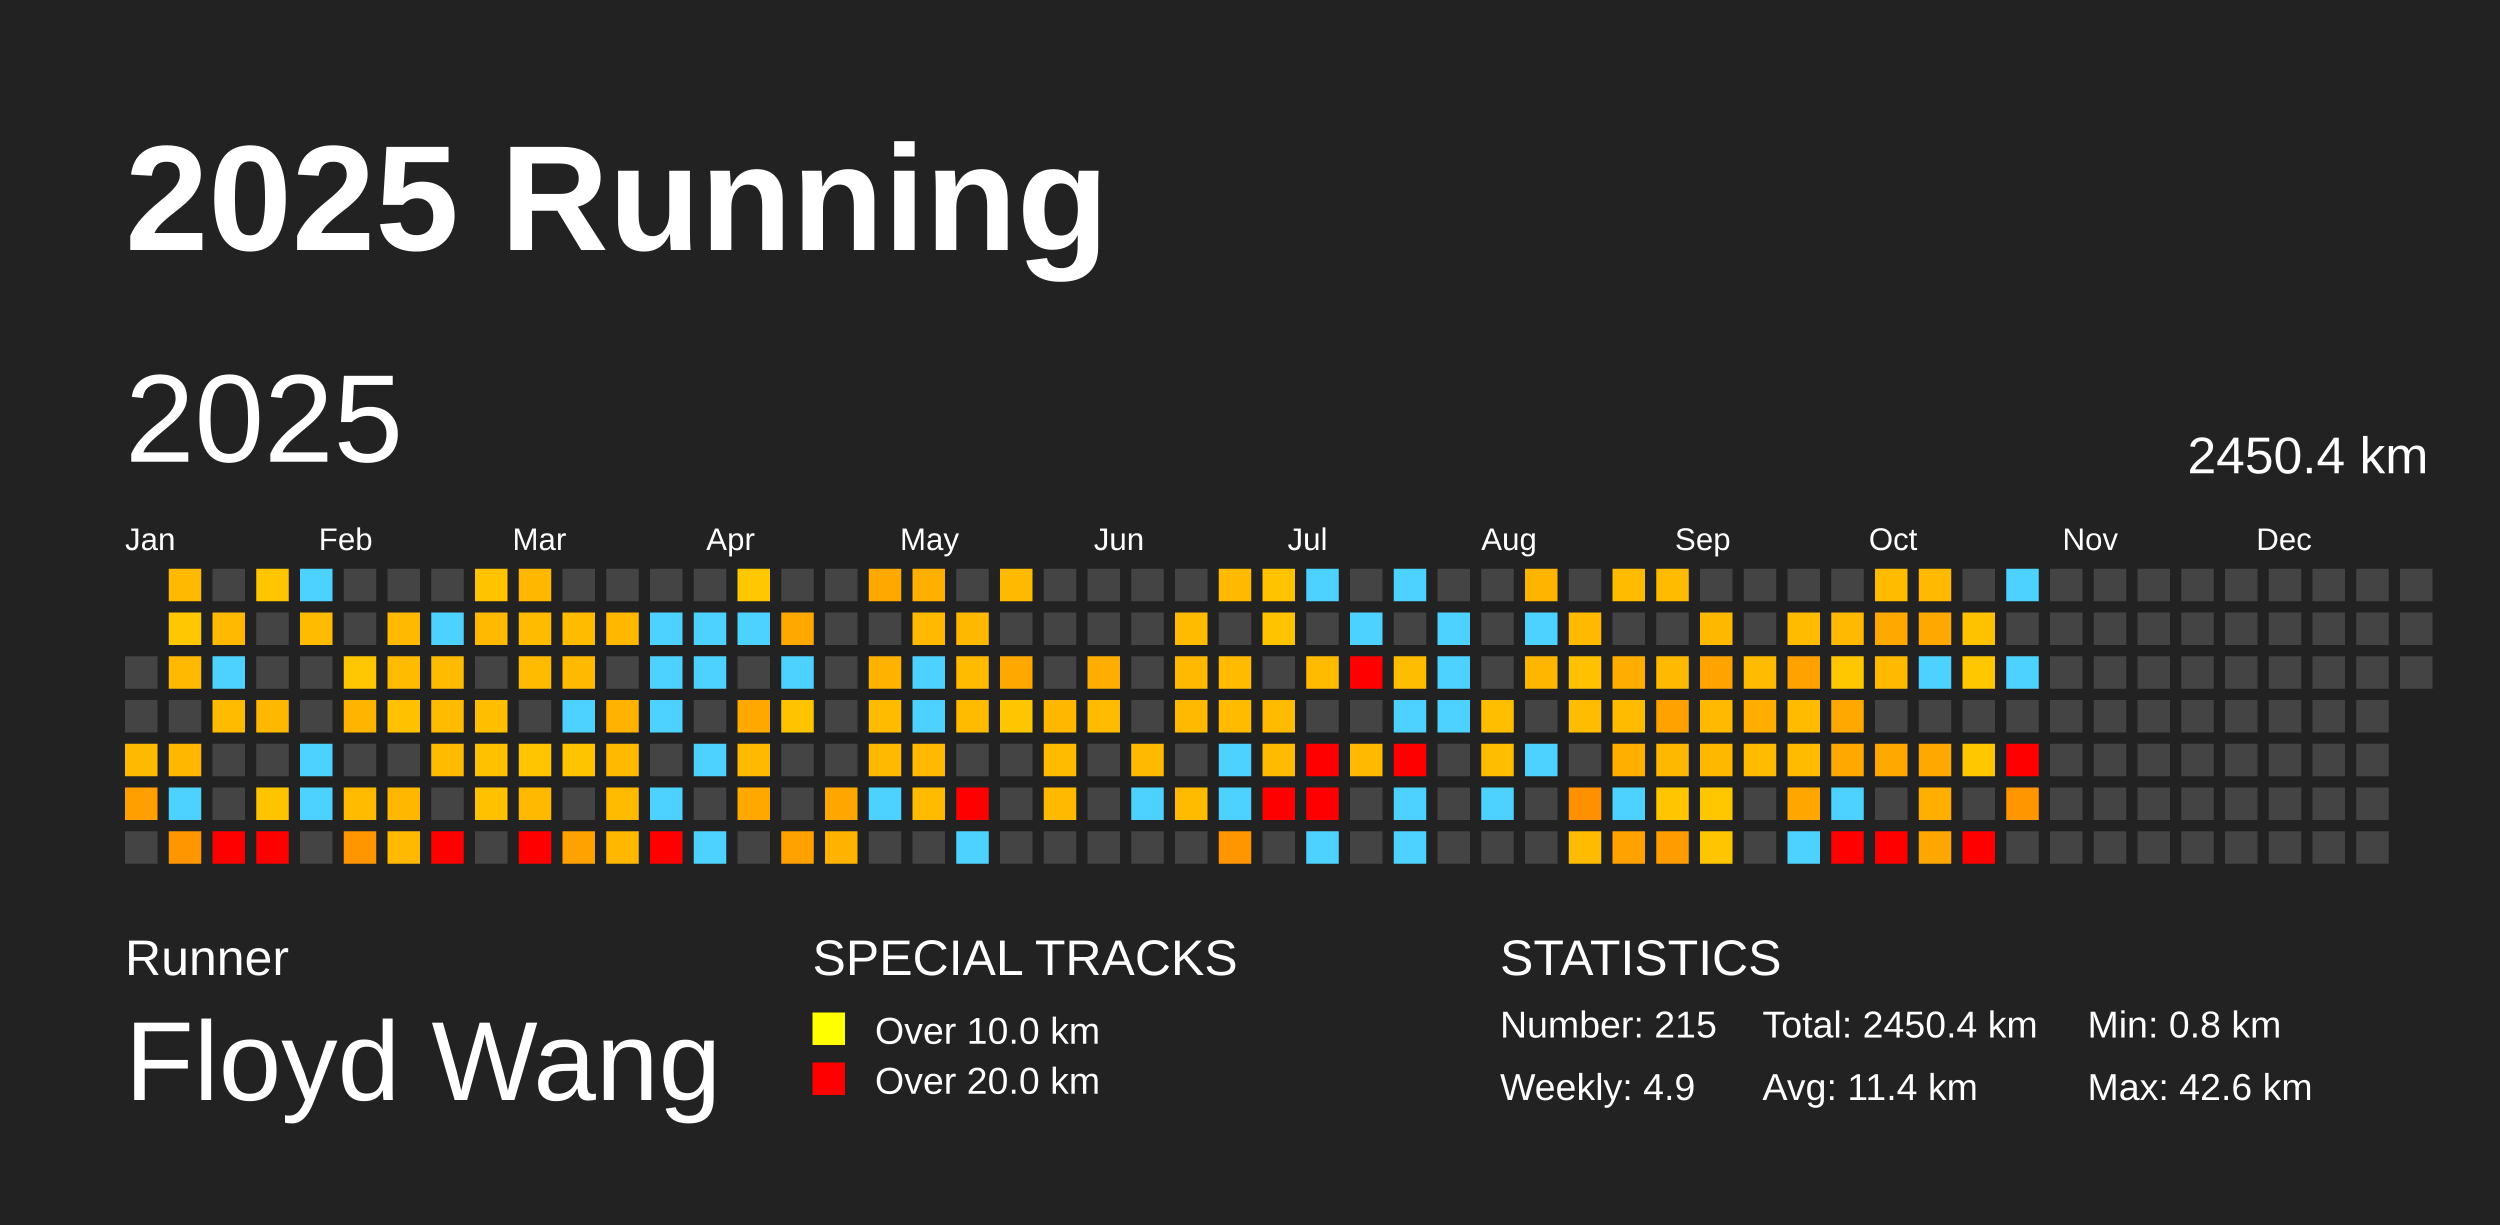
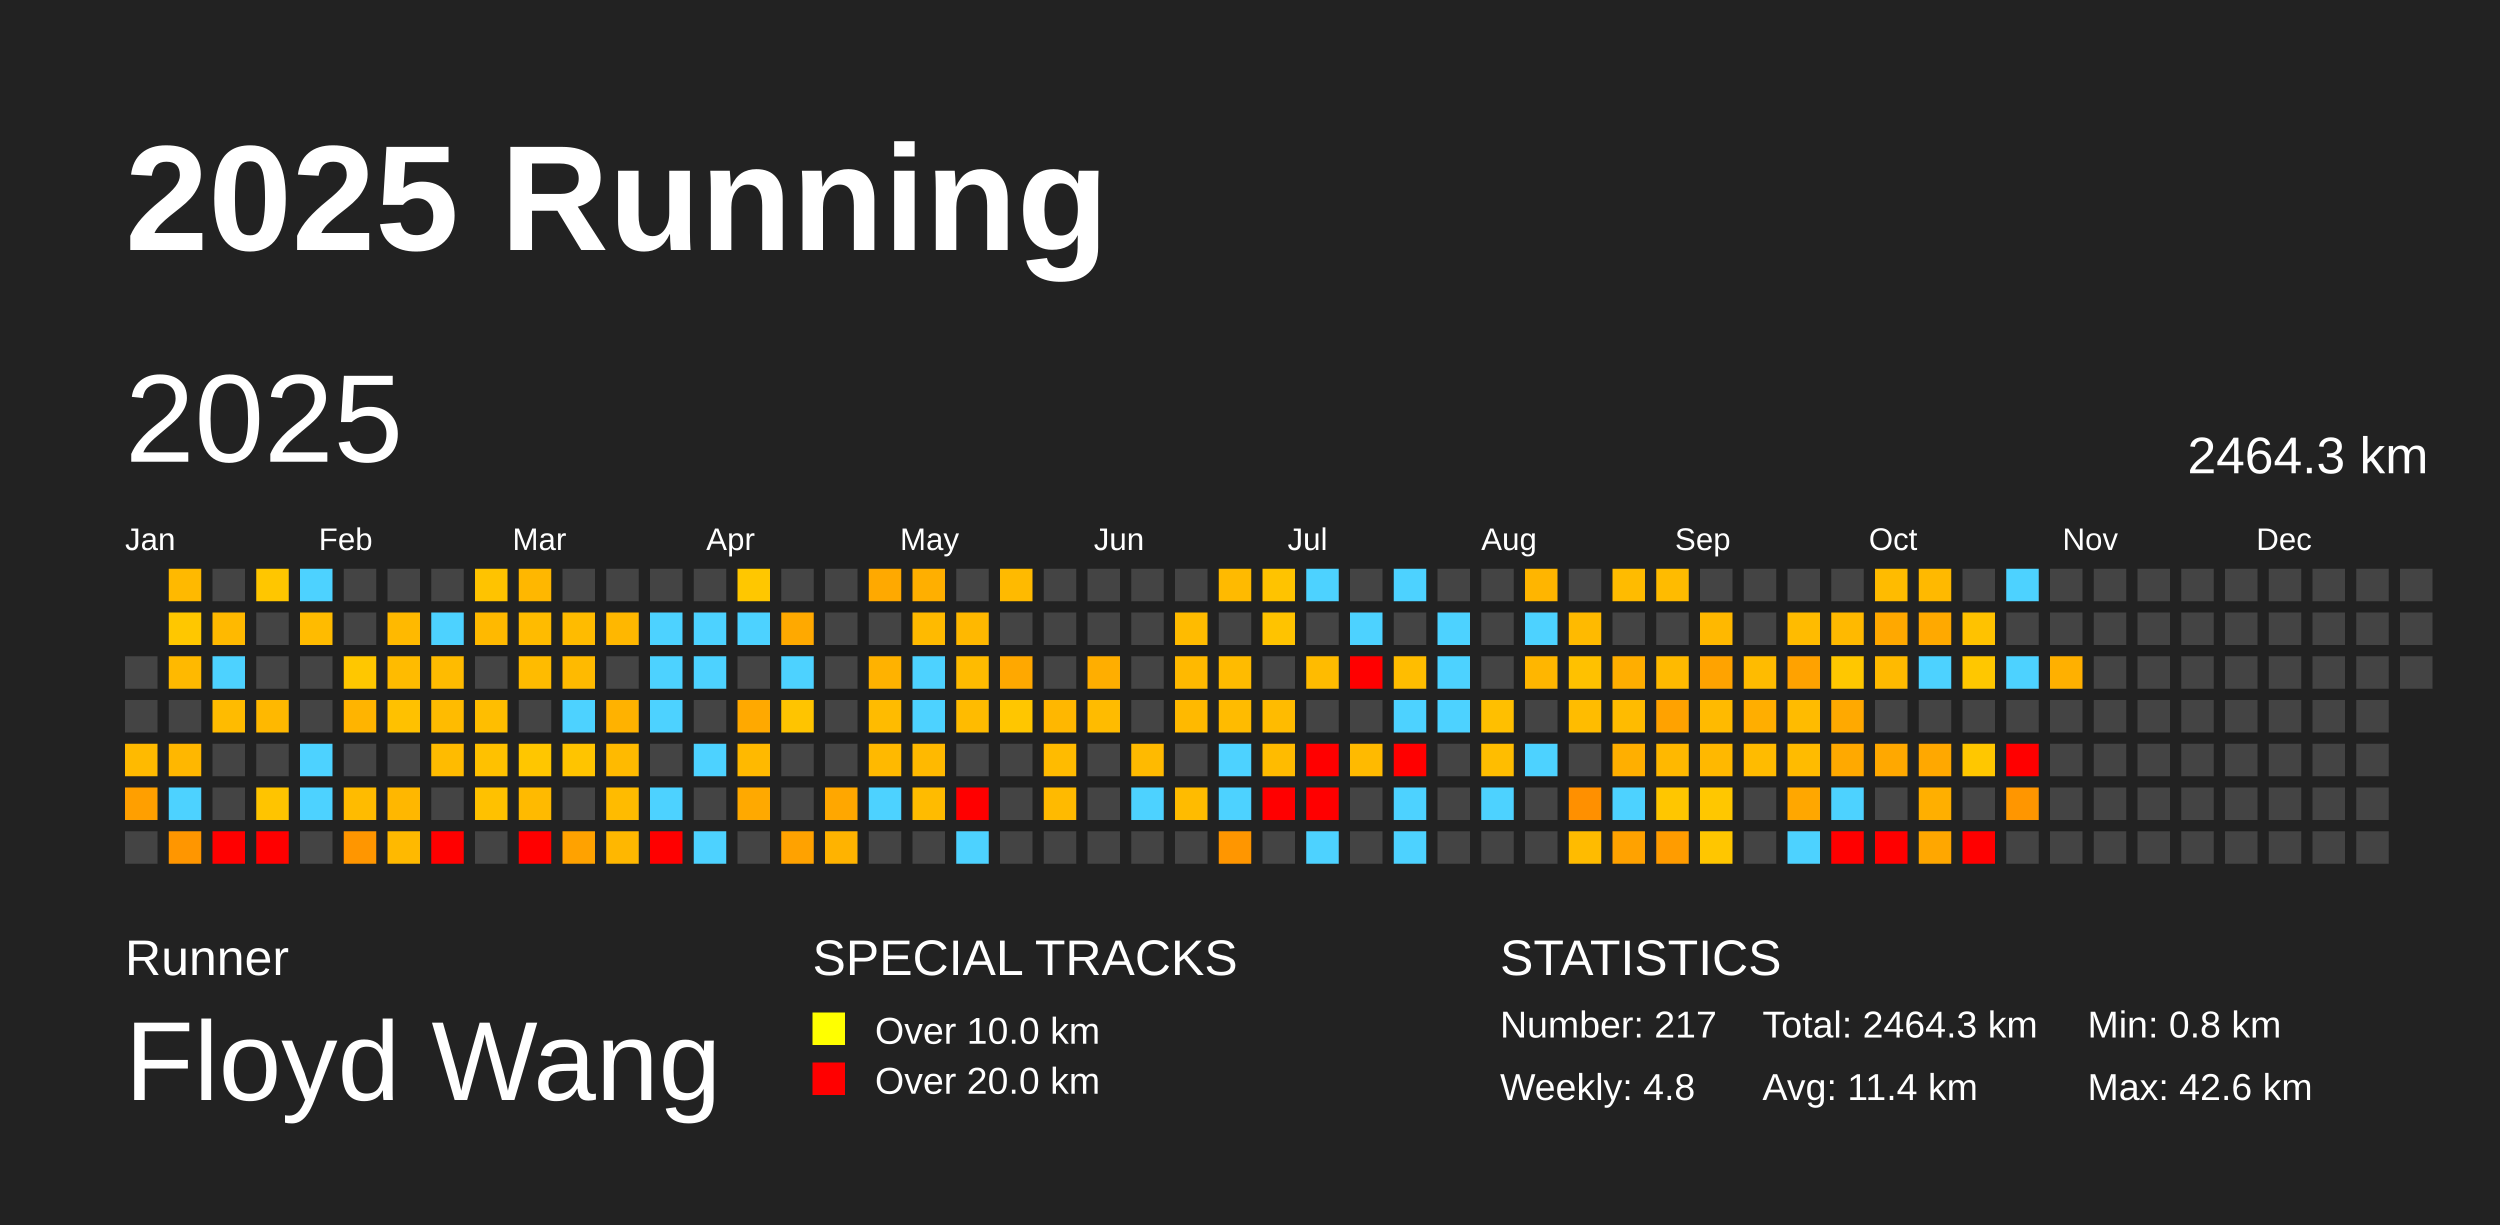
<svg xmlns="http://www.w3.org/2000/svg" baseProfile="full" height="98mm" version="1.1" viewBox="0,0,200,98" width="200mm">
  <defs />
  <rect fill="#222222" height="98" width="200" x="0" y="0" />
  <text fill="#FFFFFF" style="font-size:12px; font-family:Arial; font-weight:bold;" x="10" y="20">2025 Running</text>
  <text fill="#FFFFFF" style="font-size:4px; font-family:Arial" x="10" y="78">Runner</text>
  <text fill="#FFFFFF" style="font-size:9px; font-family:Arial" x="10" y="88">Floyd Wang</text>
  <text fill="#FFFFFF" style="font-size:4px; font-family:Arial" x="65" y="78">SPECIAL TRACKS</text>
  <rect fill="yellow" height="2.6" width="2.6" x="65" y="81" />
  <text fill="#FFFFFF" style="font-size:3px; font-family:Arial" x="70" y="83.5">Over 10.0 km</text>
  <rect fill="red" height="2.6" width="2.6" x="65" y="85" />
  <text fill="#FFFFFF" style="font-size:3px; font-family:Arial" x="70" y="87.5">Over 20.0 km</text>
  <text fill="#FFFFFF" style="font-size:4px; font-family:Arial" x="120" y="78">STATISTICS</text>
-   <text fill="#FFFFFF" style="font-size:3px; font-family:Arial" x="120" y="83">Number: 215</text>
-   <text fill="#FFFFFF" style="font-size:3px; font-family:Arial" x="120" y="88">Weekly: 4.9</text>
-   <text fill="#FFFFFF" style="font-size:3px; font-family:Arial" x="141" y="83">Total: 2450.4 km</text>
+   <text fill="#FFFFFF" style="font-size:3px; font-family:Arial" x="120" y="83">Number: 217</text>
+   <text fill="#FFFFFF" style="font-size:3px; font-family:Arial" x="120" y="88">Weekly: 4.8</text>
+   <text fill="#FFFFFF" style="font-size:3px; font-family:Arial" x="141" y="83">Total: 2464.3 km</text>
  <text fill="#FFFFFF" style="font-size:3px; font-family:Arial" x="141" y="88">Avg: 11.4 km</text>
  <text fill="#FFFFFF" style="font-size:3px; font-family:Arial" x="167" y="83">Min: 0.8 km</text>
  <text fill="#FFFFFF" style="font-size:3px; font-family:Arial" x="167" y="88">Max: 42.6 km</text>
  <text dominant-baseline="hanging" fill="#FFFFFF" style="font-size:10.0px; font-family:Arial;" x="10" y="30">2025</text>
-   <text dominant-baseline="hanging" fill="#FFFFFF" style="font-size:4.125px; font-family:Arial;" x="175" y="35">2450.4 km</text>
+   <text dominant-baseline="hanging" fill="#FFFFFF" style="font-size:4.125px; font-family:Arial;" x="175" y="35">2464.3 km</text>
  <text fill="#FFFFFF" style="font-size:2.5px; font-family:Arial" x="10.0" y="44">Jan</text>
  <text fill="#FFFFFF" style="font-size:2.5px; font-family:Arial" x="25.5" y="44">Feb</text>
  <text fill="#FFFFFF" style="font-size:2.5px; font-family:Arial" x="41.0" y="44">Mar</text>
  <text fill="#FFFFFF" style="font-size:2.5px; font-family:Arial" x="56.5" y="44">Apr</text>
  <text fill="#FFFFFF" style="font-size:2.5px; font-family:Arial" x="72.0" y="44">May</text>
  <text fill="#FFFFFF" style="font-size:2.5px; font-family:Arial" x="87.5" y="44">Jun</text>
  <text fill="#FFFFFF" style="font-size:2.5px; font-family:Arial" x="103.0" y="44">Jul</text>
  <text fill="#FFFFFF" style="font-size:2.5px; font-family:Arial" x="118.5" y="44">Aug</text>
  <text fill="#FFFFFF" style="font-size:2.5px; font-family:Arial" x="134.0" y="44">Sep</text>
  <text fill="#FFFFFF" style="font-size:2.5px; font-family:Arial" x="149.5" y="44">Oct</text>
  <text fill="#FFFFFF" style="font-size:2.5px; font-family:Arial" x="165.0" y="44">Nov</text>
  <text fill="#FFFFFF" style="font-size:2.5px; font-family:Arial" x="180.5" y="44">Dec</text>
  <rect fill="#444444" height="2.6" width="2.6" x="10.0" y="52.5" />
  <rect fill="#444444" height="2.6" width="2.6" x="10.0" y="56.0" />
  <rect fill="#ffba00" height="2.6" width="2.6" x="10.0" y="59.5" />
  <rect fill="#ff9f00" height="2.6" width="2.6" x="10.0" y="63.0" />
  <rect fill="#444444" height="2.6" width="2.6" x="10.0" y="66.5" />
  <rect fill="#ffb900" height="2.6" width="2.6" x="13.5" y="45.5" />
  <rect fill="#ffc700" height="2.6" width="2.6" x="13.5" y="49.0" />
  <rect fill="#ffb900" height="2.6" width="2.6" x="13.5" y="52.5" />
  <rect fill="#444444" height="2.6" width="2.6" x="13.5" y="56.0" />
  <rect fill="#ffb700" height="2.6" width="2.6" x="13.5" y="59.5" />
  <rect fill="#4dd2ff" height="2.6" width="2.6" x="13.5" y="63.0" />
  <rect fill="#ff9600" height="2.6" width="2.6" x="13.5" y="66.5" />
  <rect fill="#444444" height="2.6" width="2.6" x="17.0" y="45.5" />
  <rect fill="#ffb900" height="2.6" width="2.6" x="17.0" y="49.0" />
  <rect fill="#4dd2ff" height="2.6" width="2.6" x="17.0" y="52.5" />
  <rect fill="#ffbb00" height="2.6" width="2.6" x="17.0" y="56.0" />
  <rect fill="#444444" height="2.6" width="2.6" x="17.0" y="59.5" />
  <rect fill="#444444" height="2.6" width="2.6" x="17.0" y="63.0" />
  <rect fill="red" height="2.6" width="2.6" x="17.0" y="66.5" />
  <rect fill="#ffc600" height="2.6" width="2.6" x="20.5" y="45.5" />
  <rect fill="#444444" height="2.6" width="2.6" x="20.5" y="49.0" />
  <rect fill="#444444" height="2.6" width="2.6" x="20.5" y="52.5" />
  <rect fill="#ffb800" height="2.6" width="2.6" x="20.5" y="56.0" />
  <rect fill="#444444" height="2.6" width="2.6" x="20.5" y="59.5" />
  <rect fill="#ffc400" height="2.6" width="2.6" x="20.5" y="63.0" />
  <rect fill="red" height="2.6" width="2.6" x="20.5" y="66.5" />
  <rect fill="#4dd2ff" height="2.6" width="2.6" x="24.0" y="45.5" />
  <rect fill="#ffbb00" height="2.6" width="2.6" x="24.0" y="49.0" />
  <rect fill="#444444" height="2.6" width="2.6" x="24.0" y="52.5" />
  <rect fill="#444444" height="2.6" width="2.6" x="24.0" y="56.0" />
  <rect fill="#4dd2ff" height="2.6" width="2.6" x="24.0" y="59.5" />
  <rect fill="#4dd2ff" height="2.6" width="2.6" x="24.0" y="63.0" />
  <rect fill="#444444" height="2.6" width="2.6" x="24.0" y="66.5" />
  <rect fill="#444444" height="2.6" width="2.6" x="27.5" y="45.5" />
  <rect fill="#444444" height="2.6" width="2.6" x="27.5" y="49.0" />
  <rect fill="#ffc700" height="2.6" width="2.6" x="27.5" y="52.5" />
  <rect fill="#ffb400" height="2.6" width="2.6" x="27.5" y="56.0" />
  <rect fill="#444444" height="2.6" width="2.6" x="27.5" y="59.5" />
  <rect fill="#ffbb00" height="2.6" width="2.6" x="27.5" y="63.0" />
  <rect fill="#ff9600" height="2.6" width="2.6" x="27.5" y="66.5" />
  <rect fill="#444444" height="2.6" width="2.6" x="31.0" y="45.5" />
  <rect fill="#ffb900" height="2.6" width="2.6" x="31.0" y="49.0" />
  <rect fill="#ffbb00" height="2.6" width="2.6" x="31.0" y="52.5" />
  <rect fill="#ffc100" height="2.6" width="2.6" x="31.0" y="56.0" />
  <rect fill="#444444" height="2.6" width="2.6" x="31.0" y="59.5" />
  <rect fill="#ffb700" height="2.6" width="2.6" x="31.0" y="63.0" />
  <rect fill="#ffb900" height="2.6" width="2.6" x="31.0" y="66.5" />
  <rect fill="#444444" height="2.6" width="2.6" x="34.5" y="45.5" />
  <rect fill="#4dd2ff" height="2.6" width="2.6" x="34.5" y="49.0" />
  <rect fill="#ffbb00" height="2.6" width="2.6" x="34.5" y="52.5" />
  <rect fill="#ffbb00" height="2.6" width="2.6" x="34.5" y="56.0" />
  <rect fill="#ffbb00" height="2.6" width="2.6" x="34.5" y="59.5" />
  <rect fill="#444444" height="2.6" width="2.6" x="34.5" y="63.0" />
  <rect fill="red" height="2.6" width="2.6" x="34.5" y="66.5" />
  <rect fill="#ffc300" height="2.6" width="2.6" x="38.0" y="45.5" />
  <rect fill="#ffb900" height="2.6" width="2.6" x="38.0" y="49.0" />
  <rect fill="#444444" height="2.6" width="2.6" x="38.0" y="52.5" />
  <rect fill="#ffbe00" height="2.6" width="2.6" x="38.0" y="56.0" />
  <rect fill="#ffc100" height="2.6" width="2.6" x="38.0" y="59.5" />
  <rect fill="#ffc100" height="2.6" width="2.6" x="38.0" y="63.0" />
  <rect fill="#444444" height="2.6" width="2.6" x="38.0" y="66.5" />
  <rect fill="#ffb700" height="2.6" width="2.6" x="41.5" y="45.5" />
  <rect fill="#ffbb00" height="2.6" width="2.6" x="41.5" y="49.0" />
  <rect fill="#ffbb00" height="2.6" width="2.6" x="41.5" y="52.5" />
  <rect fill="#444444" height="2.6" width="2.6" x="41.5" y="56.0" />
  <rect fill="#ffc600" height="2.6" width="2.6" x="41.5" y="59.5" />
  <rect fill="#ffba00" height="2.6" width="2.6" x="41.5" y="63.0" />
  <rect fill="red" height="2.6" width="2.6" x="41.5" y="66.5" />
  <rect fill="#444444" height="2.6" width="2.6" x="45.0" y="45.5" />
  <rect fill="#ffbb00" height="2.6" width="2.6" x="45.0" y="49.0" />
  <rect fill="#ffba00" height="2.6" width="2.6" x="45.0" y="52.5" />
  <rect fill="#4dd2ff" height="2.6" width="2.6" x="45.0" y="56.0" />
  <rect fill="#ffc400" height="2.6" width="2.6" x="45.0" y="59.5" />
  <rect fill="#444444" height="2.6" width="2.6" x="45.0" y="63.0" />
  <rect fill="#ffa200" height="2.6" width="2.6" x="45.0" y="66.5" />
  <rect fill="#444444" height="2.6" width="2.6" x="48.5" y="45.5" />
  <rect fill="#ffb700" height="2.6" width="2.6" x="48.5" y="49.0" />
  <rect fill="#444444" height="2.6" width="2.6" x="48.5" y="52.5" />
  <rect fill="#ffb200" height="2.6" width="2.6" x="48.5" y="56.0" />
  <rect fill="#ffba00" height="2.6" width="2.6" x="48.5" y="59.5" />
  <rect fill="#ffbb00" height="2.6" width="2.6" x="48.5" y="63.0" />
  <rect fill="#ffb700" height="2.6" width="2.6" x="48.5" y="66.5" />
  <rect fill="#444444" height="2.6" width="2.6" x="52.0" y="45.5" />
  <rect fill="#4dd2ff" height="2.6" width="2.6" x="52.0" y="49.0" />
  <rect fill="#4dd2ff" height="2.6" width="2.6" x="52.0" y="52.5" />
  <rect fill="#4dd2ff" height="2.6" width="2.6" x="52.0" y="56.0" />
  <rect fill="#444444" height="2.6" width="2.6" x="52.0" y="59.5" />
  <rect fill="#4dd2ff" height="2.6" width="2.6" x="52.0" y="63.0" />
  <rect fill="red" height="2.6" width="2.6" x="52.0" y="66.5" />
  <rect fill="#444444" height="2.6" width="2.6" x="55.5" y="45.5" />
  <rect fill="#4dd2ff" height="2.6" width="2.6" x="55.5" y="49.0" />
  <rect fill="#4dd2ff" height="2.6" width="2.6" x="55.5" y="52.5" />
  <rect fill="#444444" height="2.6" width="2.6" x="55.5" y="56.0" />
  <rect fill="#4dd2ff" height="2.6" width="2.6" x="55.5" y="59.5" />
  <rect fill="#444444" height="2.6" width="2.6" x="55.5" y="63.0" />
  <rect fill="#4dd2ff" height="2.6" width="2.6" x="55.5" y="66.5" />
  <rect fill="#ffc700" height="2.6" width="2.6" x="59.0" y="45.5" />
  <rect fill="#4dd2ff" height="2.6" width="2.6" x="59.0" y="49.0" />
  <rect fill="#444444" height="2.6" width="2.6" x="59.0" y="52.5" />
  <rect fill="#ffa900" height="2.6" width="2.6" x="59.0" y="56.0" />
  <rect fill="#ffb900" height="2.6" width="2.6" x="59.0" y="59.5" />
  <rect fill="#ffa900" height="2.6" width="2.6" x="59.0" y="63.0" />
  <rect fill="#444444" height="2.6" width="2.6" x="59.0" y="66.5" />
  <rect fill="#444444" height="2.6" width="2.6" x="62.5" y="45.5" />
  <rect fill="#ffa900" height="2.6" width="2.6" x="62.5" y="49.0" />
  <rect fill="#4dd2ff" height="2.6" width="2.6" x="62.5" y="52.5" />
  <rect fill="#ffc400" height="2.6" width="2.6" x="62.5" y="56.0" />
  <rect fill="#444444" height="2.6" width="2.6" x="62.5" y="59.5" />
  <rect fill="#444444" height="2.6" width="2.6" x="62.5" y="63.0" />
  <rect fill="#ffa200" height="2.6" width="2.6" x="62.5" y="66.5" />
  <rect fill="#444444" height="2.6" width="2.6" x="66.0" y="45.5" />
  <rect fill="#444444" height="2.6" width="2.6" x="66.0" y="49.0" />
  <rect fill="#444444" height="2.6" width="2.6" x="66.0" y="52.5" />
  <rect fill="#444444" height="2.6" width="2.6" x="66.0" y="56.0" />
  <rect fill="#444444" height="2.6" width="2.6" x="66.0" y="59.5" />
  <rect fill="#ffa700" height="2.6" width="2.6" x="66.0" y="63.0" />
  <rect fill="#ffb300" height="2.6" width="2.6" x="66.0" y="66.5" />
  <rect fill="#ffa900" height="2.6" width="2.6" x="69.5" y="45.5" />
  <rect fill="#444444" height="2.6" width="2.6" x="69.5" y="49.0" />
  <rect fill="#ffb200" height="2.6" width="2.6" x="69.5" y="52.5" />
  <rect fill="#ffbb00" height="2.6" width="2.6" x="69.5" y="56.0" />
  <rect fill="#ffb900" height="2.6" width="2.6" x="69.5" y="59.5" />
  <rect fill="#4dd2ff" height="2.6" width="2.6" x="69.5" y="63.0" />
  <rect fill="#444444" height="2.6" width="2.6" x="69.5" y="66.5" />
  <rect fill="#ffaf00" height="2.6" width="2.6" x="73.0" y="45.5" />
  <rect fill="#ffba00" height="2.6" width="2.6" x="73.0" y="49.0" />
  <rect fill="#4dd2ff" height="2.6" width="2.6" x="73.0" y="52.5" />
  <rect fill="#4dd2ff" height="2.6" width="2.6" x="73.0" y="56.0" />
  <rect fill="#ffb900" height="2.6" width="2.6" x="73.0" y="59.5" />
  <rect fill="#ffbb00" height="2.6" width="2.6" x="73.0" y="63.0" />
  <rect fill="#444444" height="2.6" width="2.6" x="73.0" y="66.5" />
  <rect fill="#444444" height="2.6" width="2.6" x="76.5" y="45.5" />
  <rect fill="#ffb800" height="2.6" width="2.6" x="76.5" y="49.0" />
  <rect fill="#ffbb00" height="2.6" width="2.6" x="76.5" y="52.5" />
  <rect fill="#ffbb00" height="2.6" width="2.6" x="76.5" y="56.0" />
  <rect fill="#444444" height="2.6" width="2.6" x="76.5" y="59.5" />
  <rect fill="red" height="2.6" width="2.6" x="76.5" y="63.0" />
  <rect fill="#4dd2ff" height="2.6" width="2.6" x="76.5" y="66.5" />
  <rect fill="#ffba00" height="2.6" width="2.6" x="80.0" y="45.5" />
  <rect fill="#444444" height="2.6" width="2.6" x="80.0" y="49.0" />
  <rect fill="#ffa800" height="2.6" width="2.6" x="80.0" y="52.5" />
  <rect fill="#ffc600" height="2.6" width="2.6" x="80.0" y="56.0" />
  <rect fill="#444444" height="2.6" width="2.6" x="80.0" y="59.5" />
  <rect fill="#444444" height="2.6" width="2.6" x="80.0" y="63.0" />
  <rect fill="#444444" height="2.6" width="2.6" x="80.0" y="66.5" />
  <rect fill="#444444" height="2.6" width="2.6" x="83.5" y="45.5" />
  <rect fill="#444444" height="2.6" width="2.6" x="83.5" y="49.0" />
  <rect fill="#444444" height="2.6" width="2.6" x="83.5" y="52.5" />
  <rect fill="#ffb700" height="2.6" width="2.6" x="83.5" y="56.0" />
  <rect fill="#ffbb00" height="2.6" width="2.6" x="83.5" y="59.5" />
  <rect fill="#ffba00" height="2.6" width="2.6" x="83.5" y="63.0" />
  <rect fill="#444444" height="2.6" width="2.6" x="83.5" y="66.5" />
  <rect fill="#444444" height="2.6" width="2.6" x="87.0" y="45.5" />
  <rect fill="#444444" height="2.6" width="2.6" x="87.0" y="49.0" />
  <rect fill="#ffae00" height="2.6" width="2.6" x="87.0" y="52.5" />
  <rect fill="#ffbb00" height="2.6" width="2.6" x="87.0" y="56.0" />
  <rect fill="#444444" height="2.6" width="2.6" x="87.0" y="59.5" />
  <rect fill="#444444" height="2.6" width="2.6" x="87.0" y="63.0" />
  <rect fill="#444444" height="2.6" width="2.6" x="87.0" y="66.5" />
  <rect fill="#444444" height="2.6" width="2.6" x="90.5" y="45.5" />
  <rect fill="#444444" height="2.6" width="2.6" x="90.5" y="49.0" />
  <rect fill="#444444" height="2.6" width="2.6" x="90.5" y="52.5" />
  <rect fill="#444444" height="2.6" width="2.6" x="90.5" y="56.0" />
  <rect fill="#ffba00" height="2.6" width="2.6" x="90.5" y="59.5" />
  <rect fill="#4dd2ff" height="2.6" width="2.6" x="90.5" y="63.0" />
  <rect fill="#444444" height="2.6" width="2.6" x="90.5" y="66.5" />
  <rect fill="#444444" height="2.6" width="2.6" x="94.0" y="45.5" />
  <rect fill="#ffbb00" height="2.6" width="2.6" x="94.0" y="49.0" />
  <rect fill="#ffb900" height="2.6" width="2.6" x="94.0" y="52.5" />
  <rect fill="#ffb900" height="2.6" width="2.6" x="94.0" y="56.0" />
  <rect fill="#444444" height="2.6" width="2.6" x="94.0" y="59.5" />
  <rect fill="#ffbb00" height="2.6" width="2.6" x="94.0" y="63.0" />
  <rect fill="#444444" height="2.6" width="2.6" x="94.0" y="66.5" />
  <rect fill="#ffba00" height="2.6" width="2.6" x="97.5" y="45.5" />
  <rect fill="#444444" height="2.6" width="2.6" x="97.5" y="49.0" />
  <rect fill="#ffbb00" height="2.6" width="2.6" x="97.5" y="52.5" />
  <rect fill="#ffbb00" height="2.6" width="2.6" x="97.5" y="56.0" />
  <rect fill="#4dd2ff" height="2.6" width="2.6" x="97.5" y="59.5" />
  <rect fill="#4dd2ff" height="2.6" width="2.6" x="97.5" y="63.0" />
  <rect fill="#ff9600" height="2.6" width="2.6" x="97.5" y="66.5" />
  <rect fill="#ffc300" height="2.6" width="2.6" x="101.0" y="45.5" />
  <rect fill="#ffc300" height="2.6" width="2.6" x="101.0" y="49.0" />
  <rect fill="#444444" height="2.6" width="2.6" x="101.0" y="52.5" />
  <rect fill="#ffbb00" height="2.6" width="2.6" x="101.0" y="56.0" />
  <rect fill="#ffbb00" height="2.6" width="2.6" x="101.0" y="59.5" />
  <rect fill="red" height="2.6" width="2.6" x="101.0" y="63.0" />
  <rect fill="#444444" height="2.6" width="2.6" x="101.0" y="66.5" />
  <rect fill="#4dd2ff" height="2.6" width="2.6" x="104.5" y="45.5" />
  <rect fill="#444444" height="2.6" width="2.6" x="104.5" y="49.0" />
  <rect fill="#ffbb00" height="2.6" width="2.6" x="104.5" y="52.5" />
  <rect fill="#444444" height="2.6" width="2.6" x="104.5" y="56.0" />
  <rect fill="red" height="2.6" width="2.6" x="104.5" y="59.5" />
  <rect fill="red" height="2.6" width="2.6" x="104.5" y="63.0" />
  <rect fill="#4dd2ff" height="2.6" width="2.6" x="104.5" y="66.5" />
  <rect fill="#444444" height="2.6" width="2.6" x="108.0" y="45.5" />
  <rect fill="#4dd2ff" height="2.6" width="2.6" x="108.0" y="49.0" />
  <rect fill="red" height="2.6" width="2.6" x="108.0" y="52.5" />
  <rect fill="#444444" height="2.6" width="2.6" x="108.0" y="56.0" />
  <rect fill="#ffba00" height="2.6" width="2.6" x="108.0" y="59.5" />
  <rect fill="#444444" height="2.6" width="2.6" x="108.0" y="63.0" />
  <rect fill="#444444" height="2.6" width="2.6" x="108.0" y="66.5" />
  <rect fill="#4dd2ff" height="2.6" width="2.6" x="111.5" y="45.5" />
  <rect fill="#444444" height="2.6" width="2.6" x="111.5" y="49.0" />
  <rect fill="#ffbd00" height="2.6" width="2.6" x="111.5" y="52.5" />
  <rect fill="#4dd2ff" height="2.6" width="2.6" x="111.5" y="56.0" />
  <rect fill="red" height="2.6" width="2.6" x="111.5" y="59.5" />
  <rect fill="#4dd2ff" height="2.6" width="2.6" x="111.5" y="63.0" />
  <rect fill="#4dd2ff" height="2.6" width="2.6" x="111.5" y="66.5" />
  <rect fill="#444444" height="2.6" width="2.6" x="115.0" y="45.5" />
  <rect fill="#4dd2ff" height="2.6" width="2.6" x="115.0" y="49.0" />
  <rect fill="#4dd2ff" height="2.6" width="2.6" x="115.0" y="52.5" />
  <rect fill="#4dd2ff" height="2.6" width="2.6" x="115.0" y="56.0" />
  <rect fill="#444444" height="2.6" width="2.6" x="115.0" y="59.5" />
  <rect fill="#444444" height="2.6" width="2.6" x="115.0" y="63.0" />
  <rect fill="#444444" height="2.6" width="2.6" x="115.0" y="66.5" />
  <rect fill="#444444" height="2.6" width="2.6" x="118.5" y="45.5" />
  <rect fill="#444444" height="2.6" width="2.6" x="118.5" y="49.0" />
  <rect fill="#444444" height="2.6" width="2.6" x="118.5" y="52.5" />
  <rect fill="#ffbf00" height="2.6" width="2.6" x="118.5" y="56.0" />
  <rect fill="#ffbd00" height="2.6" width="2.6" x="118.5" y="59.5" />
  <rect fill="#4dd2ff" height="2.6" width="2.6" x="118.5" y="63.0" />
  <rect fill="#444444" height="2.6" width="2.6" x="118.5" y="66.5" />
  <rect fill="#ffb500" height="2.6" width="2.6" x="122.0" y="45.5" />
  <rect fill="#4dd2ff" height="2.6" width="2.6" x="122.0" y="49.0" />
  <rect fill="#ffb600" height="2.6" width="2.6" x="122.0" y="52.5" />
  <rect fill="#444444" height="2.6" width="2.6" x="122.0" y="56.0" />
  <rect fill="#4dd2ff" height="2.6" width="2.6" x="122.0" y="59.5" />
  <rect fill="#444444" height="2.6" width="2.6" x="122.0" y="63.0" />
  <rect fill="#444444" height="2.6" width="2.6" x="122.0" y="66.5" />
  <rect fill="#444444" height="2.6" width="2.6" x="125.5" y="45.5" />
  <rect fill="#ffba00" height="2.6" width="2.6" x="125.5" y="49.0" />
  <rect fill="#ffc100" height="2.6" width="2.6" x="125.5" y="52.5" />
  <rect fill="#ffbc00" height="2.6" width="2.6" x="125.5" y="56.0" />
  <rect fill="#444444" height="2.6" width="2.6" x="125.5" y="59.5" />
  <rect fill="#ff9000" height="2.6" width="2.6" x="125.5" y="63.0" />
  <rect fill="#ffbb00" height="2.6" width="2.6" x="125.5" y="66.5" />
  <rect fill="#ffbb00" height="2.6" width="2.6" x="129.0" y="45.5" />
  <rect fill="#444444" height="2.6" width="2.6" x="129.0" y="49.0" />
  <rect fill="#ffae00" height="2.6" width="2.6" x="129.0" y="52.5" />
  <rect fill="#ffbb00" height="2.6" width="2.6" x="129.0" y="56.0" />
  <rect fill="#ffaf00" height="2.6" width="2.6" x="129.0" y="59.5" />
  <rect fill="#4dd2ff" height="2.6" width="2.6" x="129.0" y="63.0" />
  <rect fill="#ffa200" height="2.6" width="2.6" x="129.0" y="66.5" />
  <rect fill="#ffbb00" height="2.6" width="2.6" x="132.5" y="45.5" />
  <rect fill="#444444" height="2.6" width="2.6" x="132.5" y="49.0" />
  <rect fill="#ffba00" height="2.6" width="2.6" x="132.5" y="52.5" />
  <rect fill="#ffa200" height="2.6" width="2.6" x="132.5" y="56.0" />
  <rect fill="#ffb800" height="2.6" width="2.6" x="132.5" y="59.5" />
  <rect fill="#ffc600" height="2.6" width="2.6" x="132.5" y="63.0" />
  <rect fill="#ff9c00" height="2.6" width="2.6" x="132.5" y="66.5" />
  <rect fill="#444444" height="2.6" width="2.6" x="136.0" y="45.5" />
  <rect fill="#ffb800" height="2.6" width="2.6" x="136.0" y="49.0" />
  <rect fill="#ffa300" height="2.6" width="2.6" x="136.0" y="52.5" />
  <rect fill="#ffba00" height="2.6" width="2.6" x="136.0" y="56.0" />
  <rect fill="#ffb800" height="2.6" width="2.6" x="136.0" y="59.5" />
  <rect fill="#ffc700" height="2.6" width="2.6" x="136.0" y="63.0" />
  <rect fill="#ffc600" height="2.6" width="2.6" x="136.0" y="66.5" />
  <rect fill="#444444" height="2.6" width="2.6" x="139.5" y="45.5" />
  <rect fill="#444444" height="2.6" width="2.6" x="139.5" y="49.0" />
  <rect fill="#ffbb00" height="2.6" width="2.6" x="139.5" y="52.5" />
  <rect fill="#ffae00" height="2.6" width="2.6" x="139.5" y="56.0" />
  <rect fill="#ffbb00" height="2.6" width="2.6" x="139.5" y="59.5" />
  <rect fill="#444444" height="2.6" width="2.6" x="139.5" y="63.0" />
  <rect fill="#444444" height="2.6" width="2.6" x="139.5" y="66.5" />
  <rect fill="#444444" height="2.6" width="2.6" x="143.0" y="45.5" />
  <rect fill="#ffbb00" height="2.6" width="2.6" x="143.0" y="49.0" />
  <rect fill="#ffa200" height="2.6" width="2.6" x="143.0" y="52.5" />
  <rect fill="#ffbb00" height="2.6" width="2.6" x="143.0" y="56.0" />
  <rect fill="#ffbb00" height="2.6" width="2.6" x="143.0" y="59.5" />
  <rect fill="#ffa700" height="2.6" width="2.6" x="143.0" y="63.0" />
  <rect fill="#4dd2ff" height="2.6" width="2.6" x="143.0" y="66.5" />
  <rect fill="#444444" height="2.6" width="2.6" x="146.5" y="45.5" />
  <rect fill="#ffb900" height="2.6" width="2.6" x="146.5" y="49.0" />
  <rect fill="#ffc700" height="2.6" width="2.6" x="146.5" y="52.5" />
  <rect fill="#ffa900" height="2.6" width="2.6" x="146.5" y="56.0" />
  <rect fill="#ffa900" height="2.6" width="2.6" x="146.5" y="59.5" />
  <rect fill="#4dd2ff" height="2.6" width="2.6" x="146.5" y="63.0" />
  <rect fill="red" height="2.6" width="2.6" x="146.5" y="66.5" />
  <rect fill="#ffbb00" height="2.6" width="2.6" x="150.0" y="45.5" />
  <rect fill="#ffa800" height="2.6" width="2.6" x="150.0" y="49.0" />
  <rect fill="#ffba00" height="2.6" width="2.6" x="150.0" y="52.5" />
  <rect fill="#444444" height="2.6" width="2.6" x="150.0" y="56.0" />
  <rect fill="#ffa800" height="2.6" width="2.6" x="150.0" y="59.5" />
  <rect fill="#444444" height="2.6" width="2.6" x="150.0" y="63.0" />
  <rect fill="red" height="2.6" width="2.6" x="150.0" y="66.5" />
  <rect fill="#ffb900" height="2.6" width="2.6" x="153.5" y="45.5" />
  <rect fill="#ffa900" height="2.6" width="2.6" x="153.5" y="49.0" />
  <rect fill="#4dd2ff" height="2.6" width="2.6" x="153.5" y="52.5" />
  <rect fill="#444444" height="2.6" width="2.6" x="153.5" y="56.0" />
  <rect fill="#ffa800" height="2.6" width="2.6" x="153.5" y="59.5" />
  <rect fill="#ffaf00" height="2.6" width="2.6" x="153.5" y="63.0" />
  <rect fill="#ffa700" height="2.6" width="2.6" x="153.5" y="66.5" />
  <rect fill="#444444" height="2.6" width="2.6" x="157.0" y="45.5" />
  <rect fill="#ffc200" height="2.6" width="2.6" x="157.0" y="49.0" />
  <rect fill="#ffc700" height="2.6" width="2.6" x="157.0" y="52.5" />
  <rect fill="#444444" height="2.6" width="2.6" x="157.0" y="56.0" />
  <rect fill="#ffc700" height="2.6" width="2.6" x="157.0" y="59.5" />
  <rect fill="#444444" height="2.6" width="2.6" x="157.0" y="63.0" />
  <rect fill="red" height="2.6" width="2.6" x="157.0" y="66.5" />
  <rect fill="#4dd2ff" height="2.6" width="2.6" x="160.5" y="45.5" />
  <rect fill="#444444" height="2.6" width="2.6" x="160.5" y="49.0" />
  <rect fill="#4dd2ff" height="2.6" width="2.6" x="160.5" y="52.5" />
  <rect fill="#444444" height="2.6" width="2.6" x="160.5" y="56.0" />
  <rect fill="red" height="2.6" width="2.6" x="160.5" y="59.5" />
  <rect fill="#ff9600" height="2.6" width="2.6" x="160.5" y="63.0" />
  <rect fill="#444444" height="2.6" width="2.6" x="160.5" y="66.5" />
  <rect fill="#444444" height="2.6" width="2.6" x="164.0" y="45.5" />
  <rect fill="#444444" height="2.6" width="2.6" x="164.0" y="49.0" />
-   <rect fill="#444444" height="2.6" width="2.6" x="164.0" y="52.5" />
+   <rect fill="#ffb000" height="2.6" width="2.6" x="164.0" y="52.5" />
  <rect fill="#444444" height="2.6" width="2.6" x="164.0" y="56.0" />
  <rect fill="#444444" height="2.6" width="2.6" x="164.0" y="59.5" />
  <rect fill="#444444" height="2.6" width="2.6" x="164.0" y="63.0" />
  <rect fill="#444444" height="2.6" width="2.6" x="164.0" y="66.5" />
  <rect fill="#444444" height="2.6" width="2.6" x="167.5" y="45.5" />
  <rect fill="#444444" height="2.6" width="2.6" x="167.5" y="49.0" />
  <rect fill="#444444" height="2.6" width="2.6" x="167.5" y="52.5" />
  <rect fill="#444444" height="2.6" width="2.6" x="167.5" y="56.0" />
  <rect fill="#444444" height="2.6" width="2.6" x="167.5" y="59.5" />
  <rect fill="#444444" height="2.6" width="2.6" x="167.5" y="63.0" />
  <rect fill="#444444" height="2.6" width="2.6" x="167.5" y="66.5" />
  <rect fill="#444444" height="2.6" width="2.6" x="171.0" y="45.5" />
  <rect fill="#444444" height="2.6" width="2.6" x="171.0" y="49.0" />
  <rect fill="#444444" height="2.6" width="2.6" x="171.0" y="52.5" />
  <rect fill="#444444" height="2.6" width="2.6" x="171.0" y="56.0" />
  <rect fill="#444444" height="2.6" width="2.6" x="171.0" y="59.5" />
  <rect fill="#444444" height="2.6" width="2.6" x="171.0" y="63.0" />
  <rect fill="#444444" height="2.6" width="2.6" x="171.0" y="66.5" />
  <rect fill="#444444" height="2.6" width="2.6" x="174.5" y="45.5" />
  <rect fill="#444444" height="2.6" width="2.6" x="174.5" y="49.0" />
  <rect fill="#444444" height="2.6" width="2.6" x="174.5" y="52.5" />
  <rect fill="#444444" height="2.6" width="2.6" x="174.5" y="56.0" />
  <rect fill="#444444" height="2.6" width="2.6" x="174.5" y="59.5" />
  <rect fill="#444444" height="2.6" width="2.6" x="174.5" y="63.0" />
  <rect fill="#444444" height="2.6" width="2.6" x="174.5" y="66.5" />
  <rect fill="#444444" height="2.6" width="2.6" x="178.0" y="45.5" />
  <rect fill="#444444" height="2.6" width="2.6" x="178.0" y="49.0" />
  <rect fill="#444444" height="2.6" width="2.6" x="178.0" y="52.5" />
  <rect fill="#444444" height="2.6" width="2.6" x="178.0" y="56.0" />
  <rect fill="#444444" height="2.6" width="2.6" x="178.0" y="59.5" />
  <rect fill="#444444" height="2.6" width="2.6" x="178.0" y="63.0" />
  <rect fill="#444444" height="2.6" width="2.6" x="178.0" y="66.5" />
  <rect fill="#444444" height="2.6" width="2.6" x="181.5" y="45.5" />
  <rect fill="#444444" height="2.6" width="2.6" x="181.5" y="49.0" />
  <rect fill="#444444" height="2.6" width="2.6" x="181.5" y="52.5" />
  <rect fill="#444444" height="2.6" width="2.6" x="181.5" y="56.0" />
  <rect fill="#444444" height="2.6" width="2.6" x="181.5" y="59.5" />
  <rect fill="#444444" height="2.6" width="2.6" x="181.5" y="63.0" />
  <rect fill="#444444" height="2.6" width="2.6" x="181.5" y="66.5" />
  <rect fill="#444444" height="2.6" width="2.6" x="185.0" y="45.5" />
  <rect fill="#444444" height="2.6" width="2.6" x="185.0" y="49.0" />
  <rect fill="#444444" height="2.6" width="2.6" x="185.0" y="52.5" />
  <rect fill="#444444" height="2.6" width="2.6" x="185.0" y="56.0" />
  <rect fill="#444444" height="2.6" width="2.6" x="185.0" y="59.5" />
  <rect fill="#444444" height="2.6" width="2.6" x="185.0" y="63.0" />
  <rect fill="#444444" height="2.6" width="2.6" x="185.0" y="66.5" />
  <rect fill="#444444" height="2.6" width="2.6" x="188.5" y="45.5" />
  <rect fill="#444444" height="2.6" width="2.6" x="188.5" y="49.0" />
  <rect fill="#444444" height="2.6" width="2.6" x="188.5" y="52.5" />
  <rect fill="#444444" height="2.6" width="2.6" x="188.5" y="56.0" />
  <rect fill="#444444" height="2.6" width="2.6" x="188.5" y="59.5" />
  <rect fill="#444444" height="2.6" width="2.6" x="188.5" y="63.0" />
  <rect fill="#444444" height="2.6" width="2.6" x="188.5" y="66.5" />
  <rect fill="#444444" height="2.6" width="2.6" x="192.0" y="45.5" />
  <rect fill="#444444" height="2.6" width="2.6" x="192.0" y="49.0" />
  <rect fill="#444444" height="2.6" width="2.6" x="192.0" y="52.5" />
</svg>
